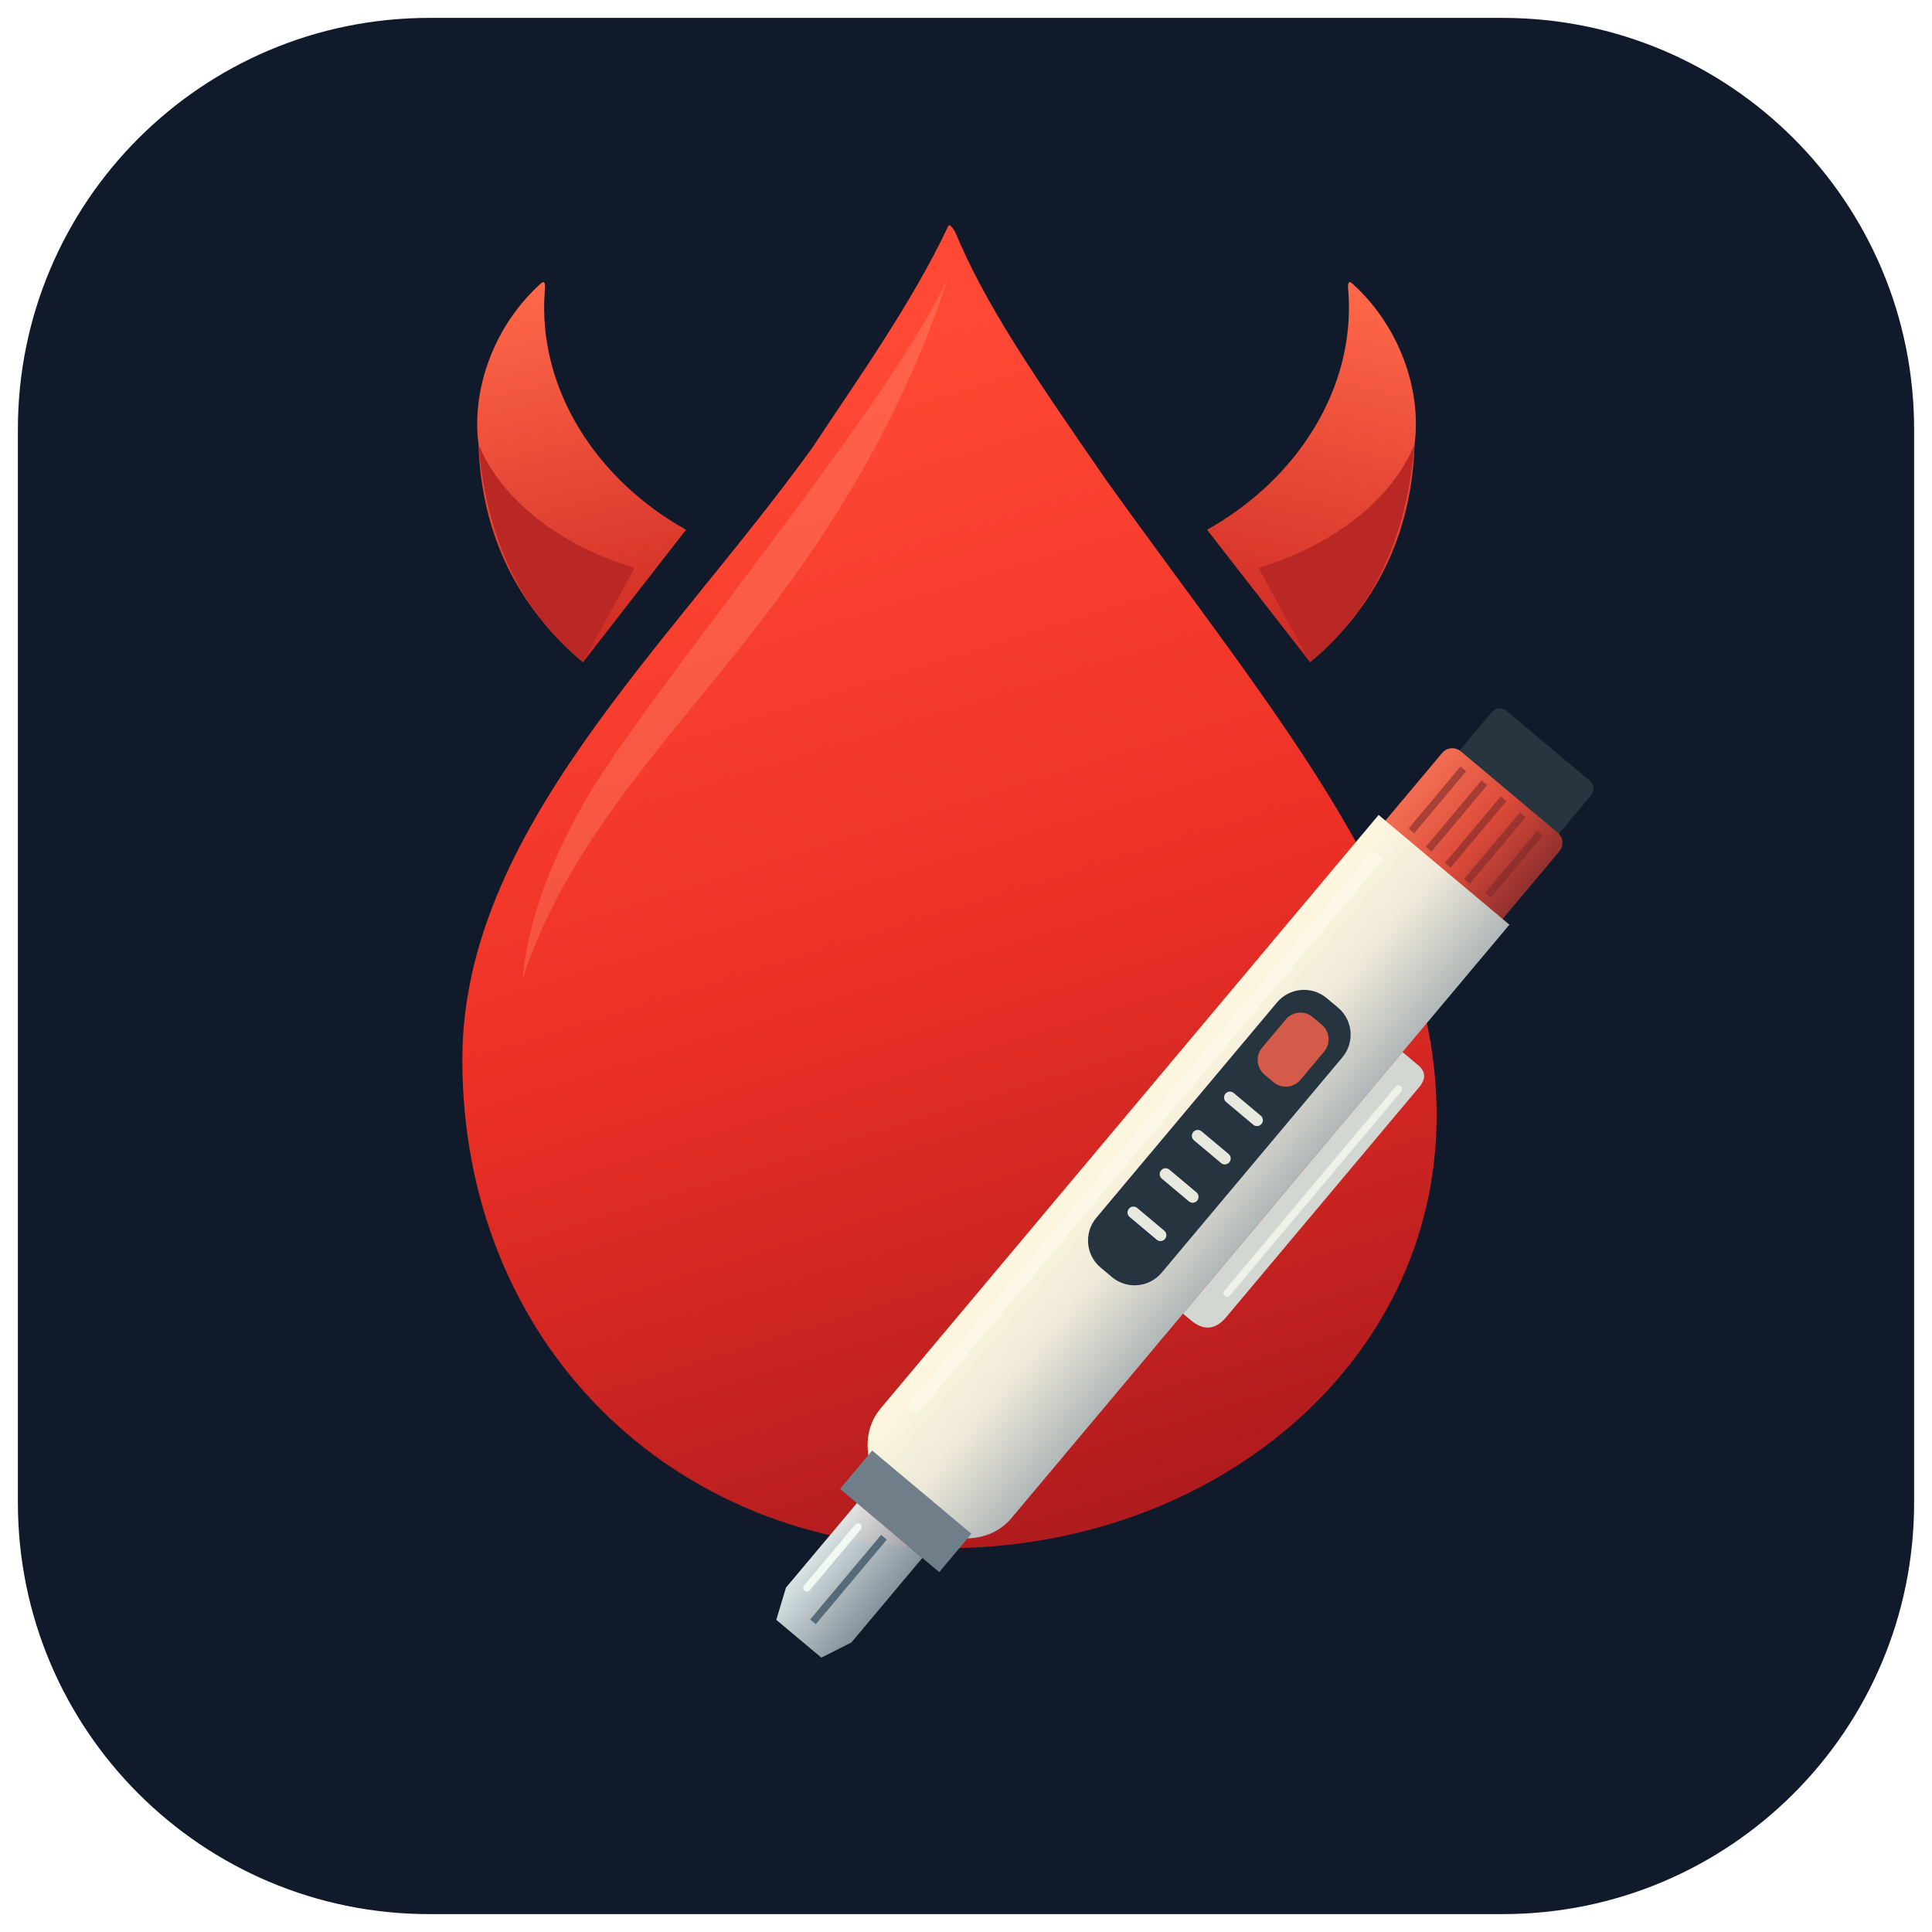
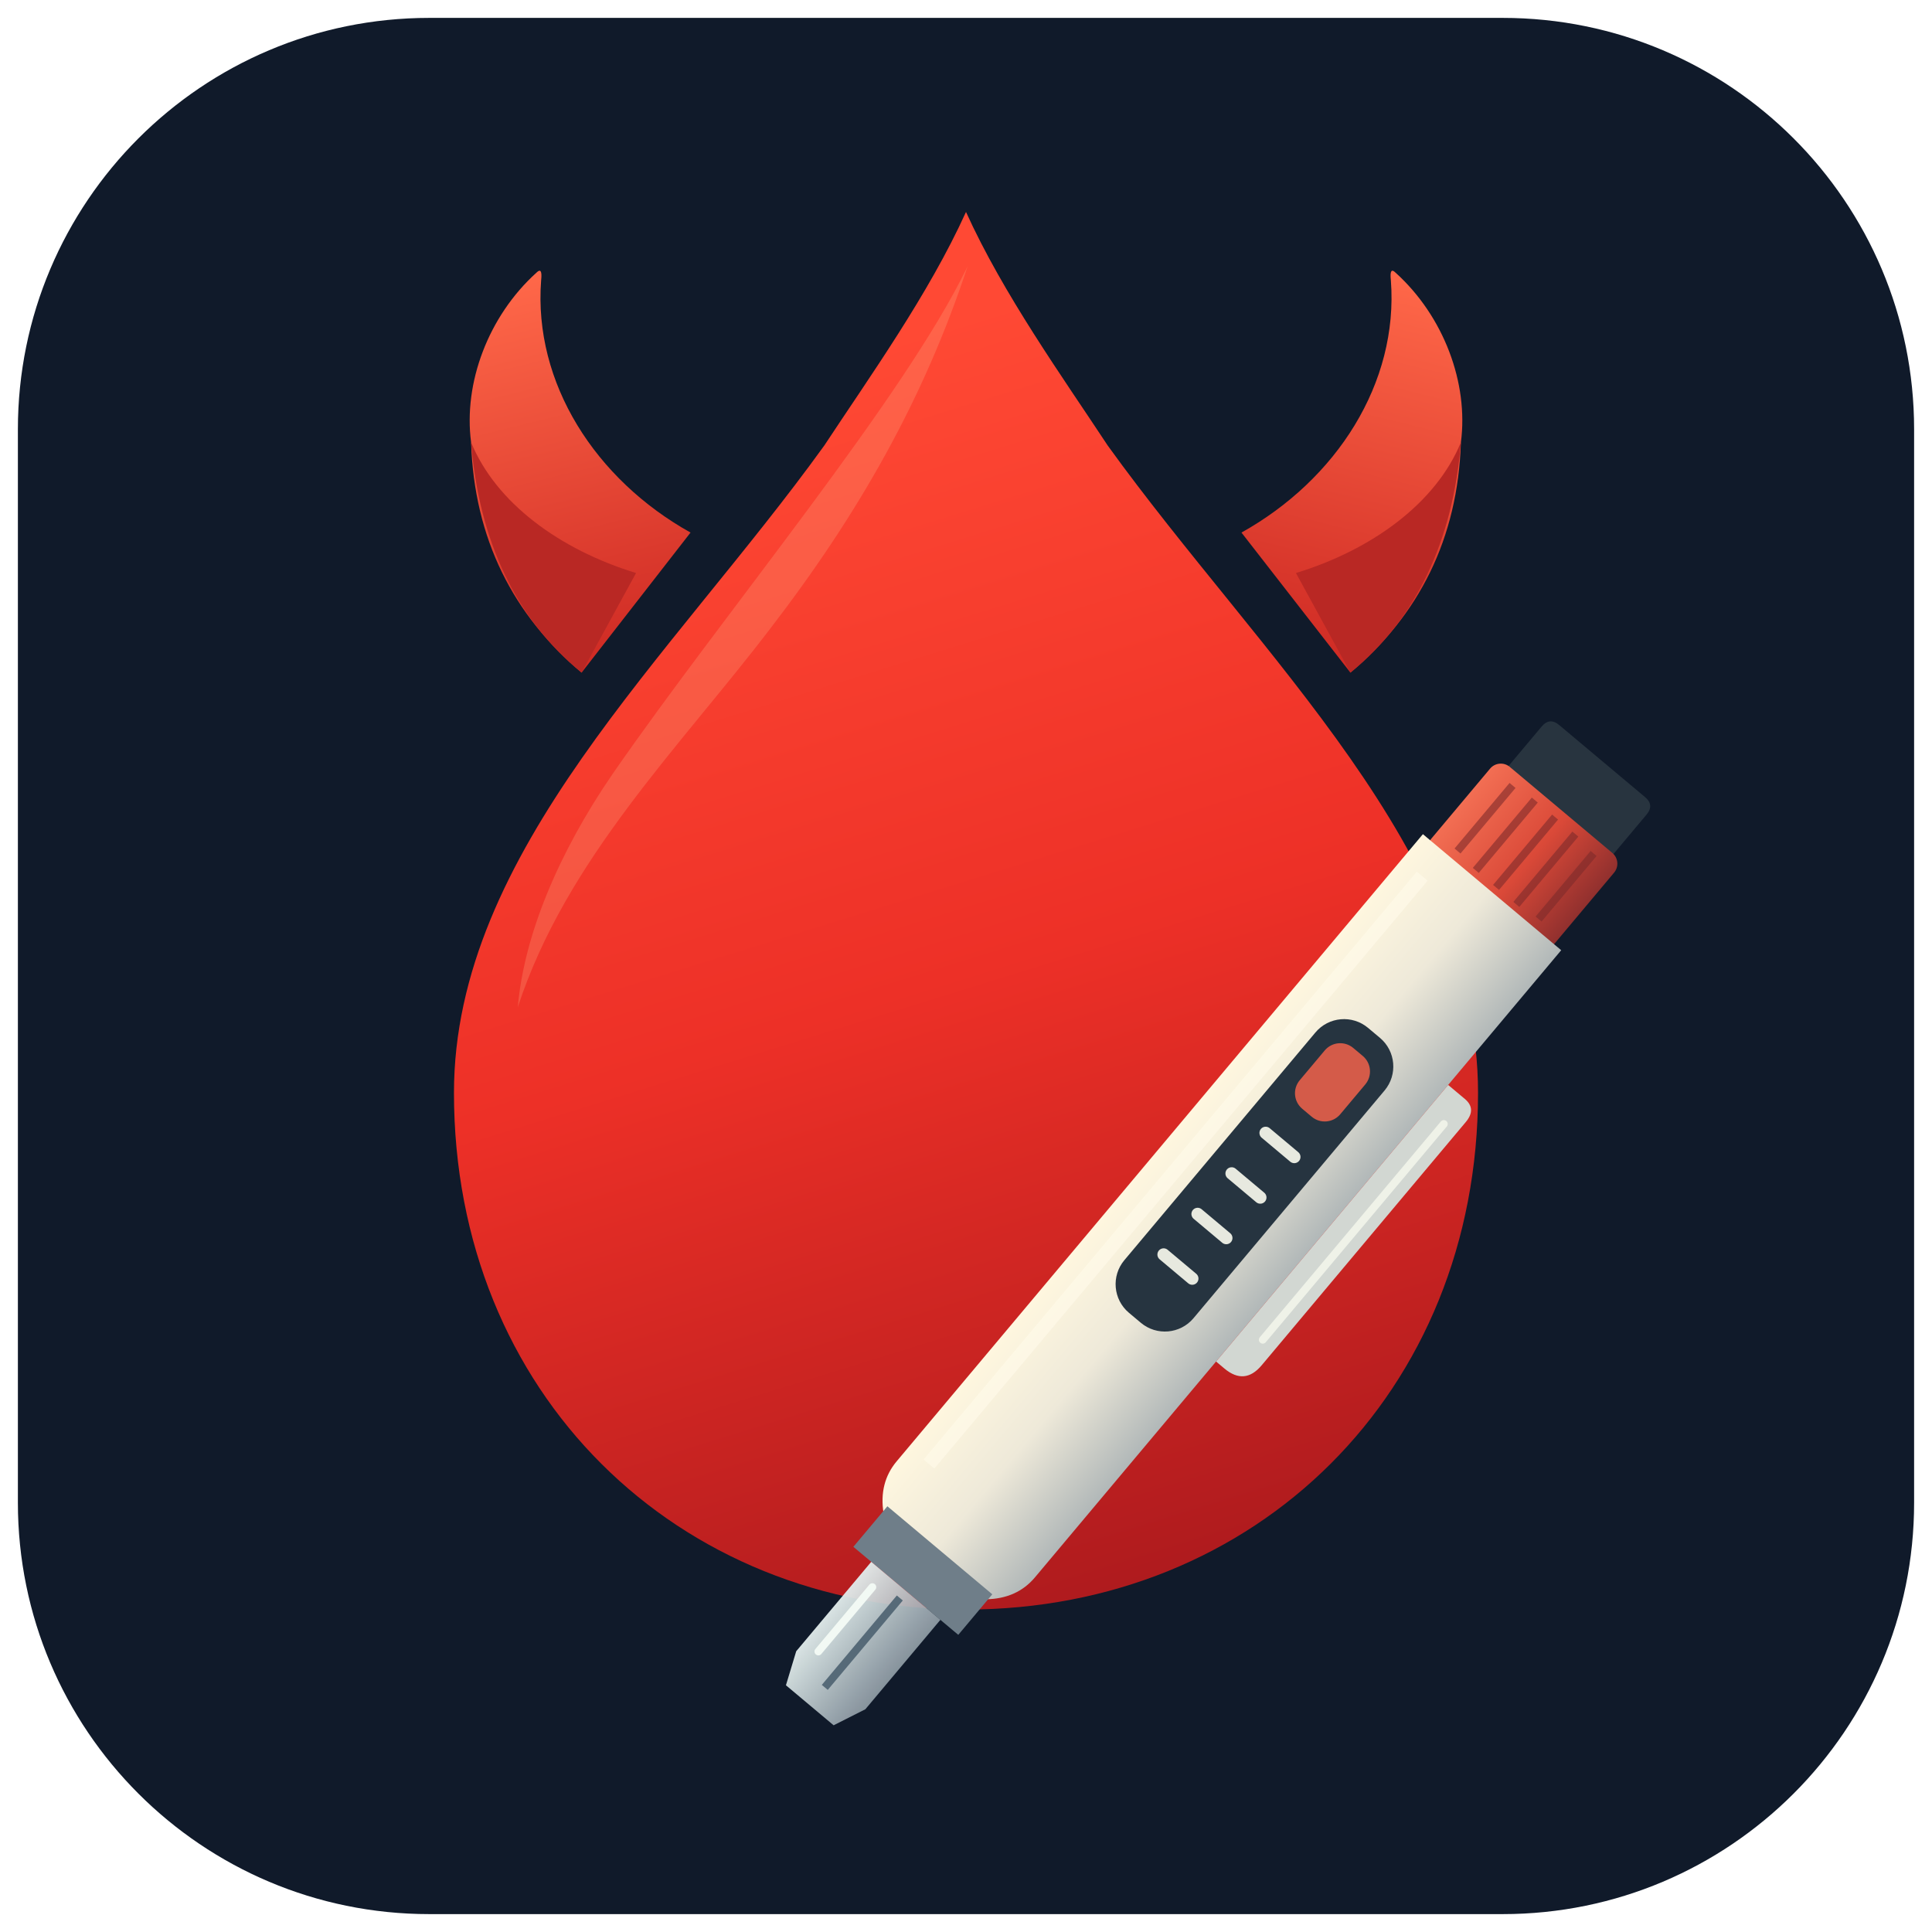
<svg xmlns="http://www.w3.org/2000/svg" viewBox="0 0 108 108" fill="none">
  <rect x="1" y="1" width="106" height="106" rx="23" fill="#101a2a" />
  <g transform="translate(-27 -27) scale(1.5)">
-     <g transform="translate(54 54) scale(0.9456579) translate(-51.40282 -55.04459)">
-       <g transform="translate(14.27 17.90) scale(.058)">
+     <g transform="translate(54 54) scale(1) translate(-54 -54)">
+       <g transform="translate(54 54) scale(.058) translate(-627 -622.5)">
        <defs>
          <linearGradient id="drop" x1="540" y1="230" x2="790" y2="1036" gradientUnits="userSpaceOnUse">
            <stop stop-color="#ff4934" />
            <stop offset=".48" stop-color="#ed3027" />
            <stop offset="1" stop-color="#aa191d" />
          </linearGradient>
          <linearGradient id="horn" x1="350" y1="177" x2="412" y2="430" gradientUnits="userSpaceOnUse">
            <stop stop-color="#ff6849" />
            <stop offset="1" stop-color="#ce2923" />
          </linearGradient>
          <linearGradient id="barrel" x1="-60" x2="60" gradientUnits="userSpaceOnUse">
            <stop stop-color="#fff7df" />
            <stop offset=".48" stop-color="#eee9d9" />
            <stop offset="1" stop-color="#afb6b7" />
          </linearGradient>
          <linearGradient id="dial" x1="-52" x2="52" gradientUnits="userSpaceOnUse">
            <stop stop-color="#f26e53" />
            <stop offset=".55" stop-color="#da4938" />
            <stop offset="1" stop-color="#91302e" />
          </linearGradient>
          <linearGradient id="tip" x1="-30" x2="30" gradientUnits="userSpaceOnUse">
            <stop stop-color="#e4efee" stop-opacity=".95" />
            <stop offset="1" stop-color="#929fa8" stop-opacity=".9" />
          </linearGradient>
        </defs>
        <g id="glucifer-mark">
          <g id="horns">
            <path id="left-horn" d="M351 177C320 205 304 248 309 286C311 348 336 397 380 434L450 344C389 310 349 248 354 182Q355 173 351 177Z" fill="url(#horn)" />
            <path d="M309 286C325 325 366 355 415 370L380 434C338 400 314 349 309 286Z" fill="#b92824" />
            <g transform="translate(1254 0) scale(-1 1)">
              <use href="#left-horn" />
              <path d="M309 286C325 325 366 355 415 370L380 434C338 400 314 349 309 286Z" fill="#b92824" />
            </g>
          </g>
-           <path d="M628 138C603 191 565 244 536 288C438 424 298 549 298 704C298 897 441 1036 627 1036C807 1036 960 912 960 742C960 596 852 473 736 311C684 236 653 190 633 142Q629 135 628 138Z" fill="url(#drop)" />
+           <path id="blood-drop" d="M627 138C603 191 565 244 536 288C438 424 298 549 298 704C298 897 441 1036 627 1036C813 1036 956 897 956 704C956 549 816 424 718 288C689 244 651 191 627 138Z" fill="url(#drop)" />
          <path d="M628 173C587 258 472 395 400 499C365 550 343 603 339 649C370 554 443 482 501 406C558 332 600 258 628 173Z" fill="#ffb188" opacity=".25" />
          <g id="insulin-pen" transform="translate(1028 500) rotate(40)">
            <path d="M-36-12H36Q44-12 44-4V39H-44V-4Q-44-12-36-12Z" fill="#28343f" />
            <rect x="-52" y="29" width="104" height="77" rx="9" fill="url(#dial)" />
            <path d="M-34 37V92M-17 35V94M0 35V94M17 35V94M34 37V92" stroke="#7d292a" stroke-width="5" opacity=".6" />
            <path d="M-58 98H58V624Q58 642 43 655H-43Q-58 642-58 624Z" fill="url(#barrel)" />
            <path d="M-41 119V612" stroke="#fffbea" stroke-width="9" opacity=".65" />
            <rect x="-29" y="216" width="58" height="239" rx="24" fill="#263440" />
            <rect x="-17" y="232" width="34" height="51" rx="13" fill="#d45b49" />
            <path d="M-12 310H12M-12 344H12M-12 378H12M-12 412H12" stroke="#e7e9df" stroke-width="8" stroke-linecap="round" />
            <path d="M58 211H72Q82 211 82 222V426Q82 443 65 443H58Z" fill="#d2d7d2" />
            <path d="M72 232V413" stroke="#eff2e8" stroke-width="5" stroke-linecap="round" />
            <path d="M-44 650H44V684H-44Z" fill="#6f7e89" />
            <path d="M-29 684H29V759L20 780H-20L-29 759Z" fill="url(#tip)" />
            <path d="M0 690V765" stroke="#566a78" stroke-width="5" />
            <path d="M-18 696V750" stroke="#f2f9f4" stroke-width="5" stroke-linecap="round" />
          </g>
        </g>
      </g>
    </g>
  </g>
</svg>
